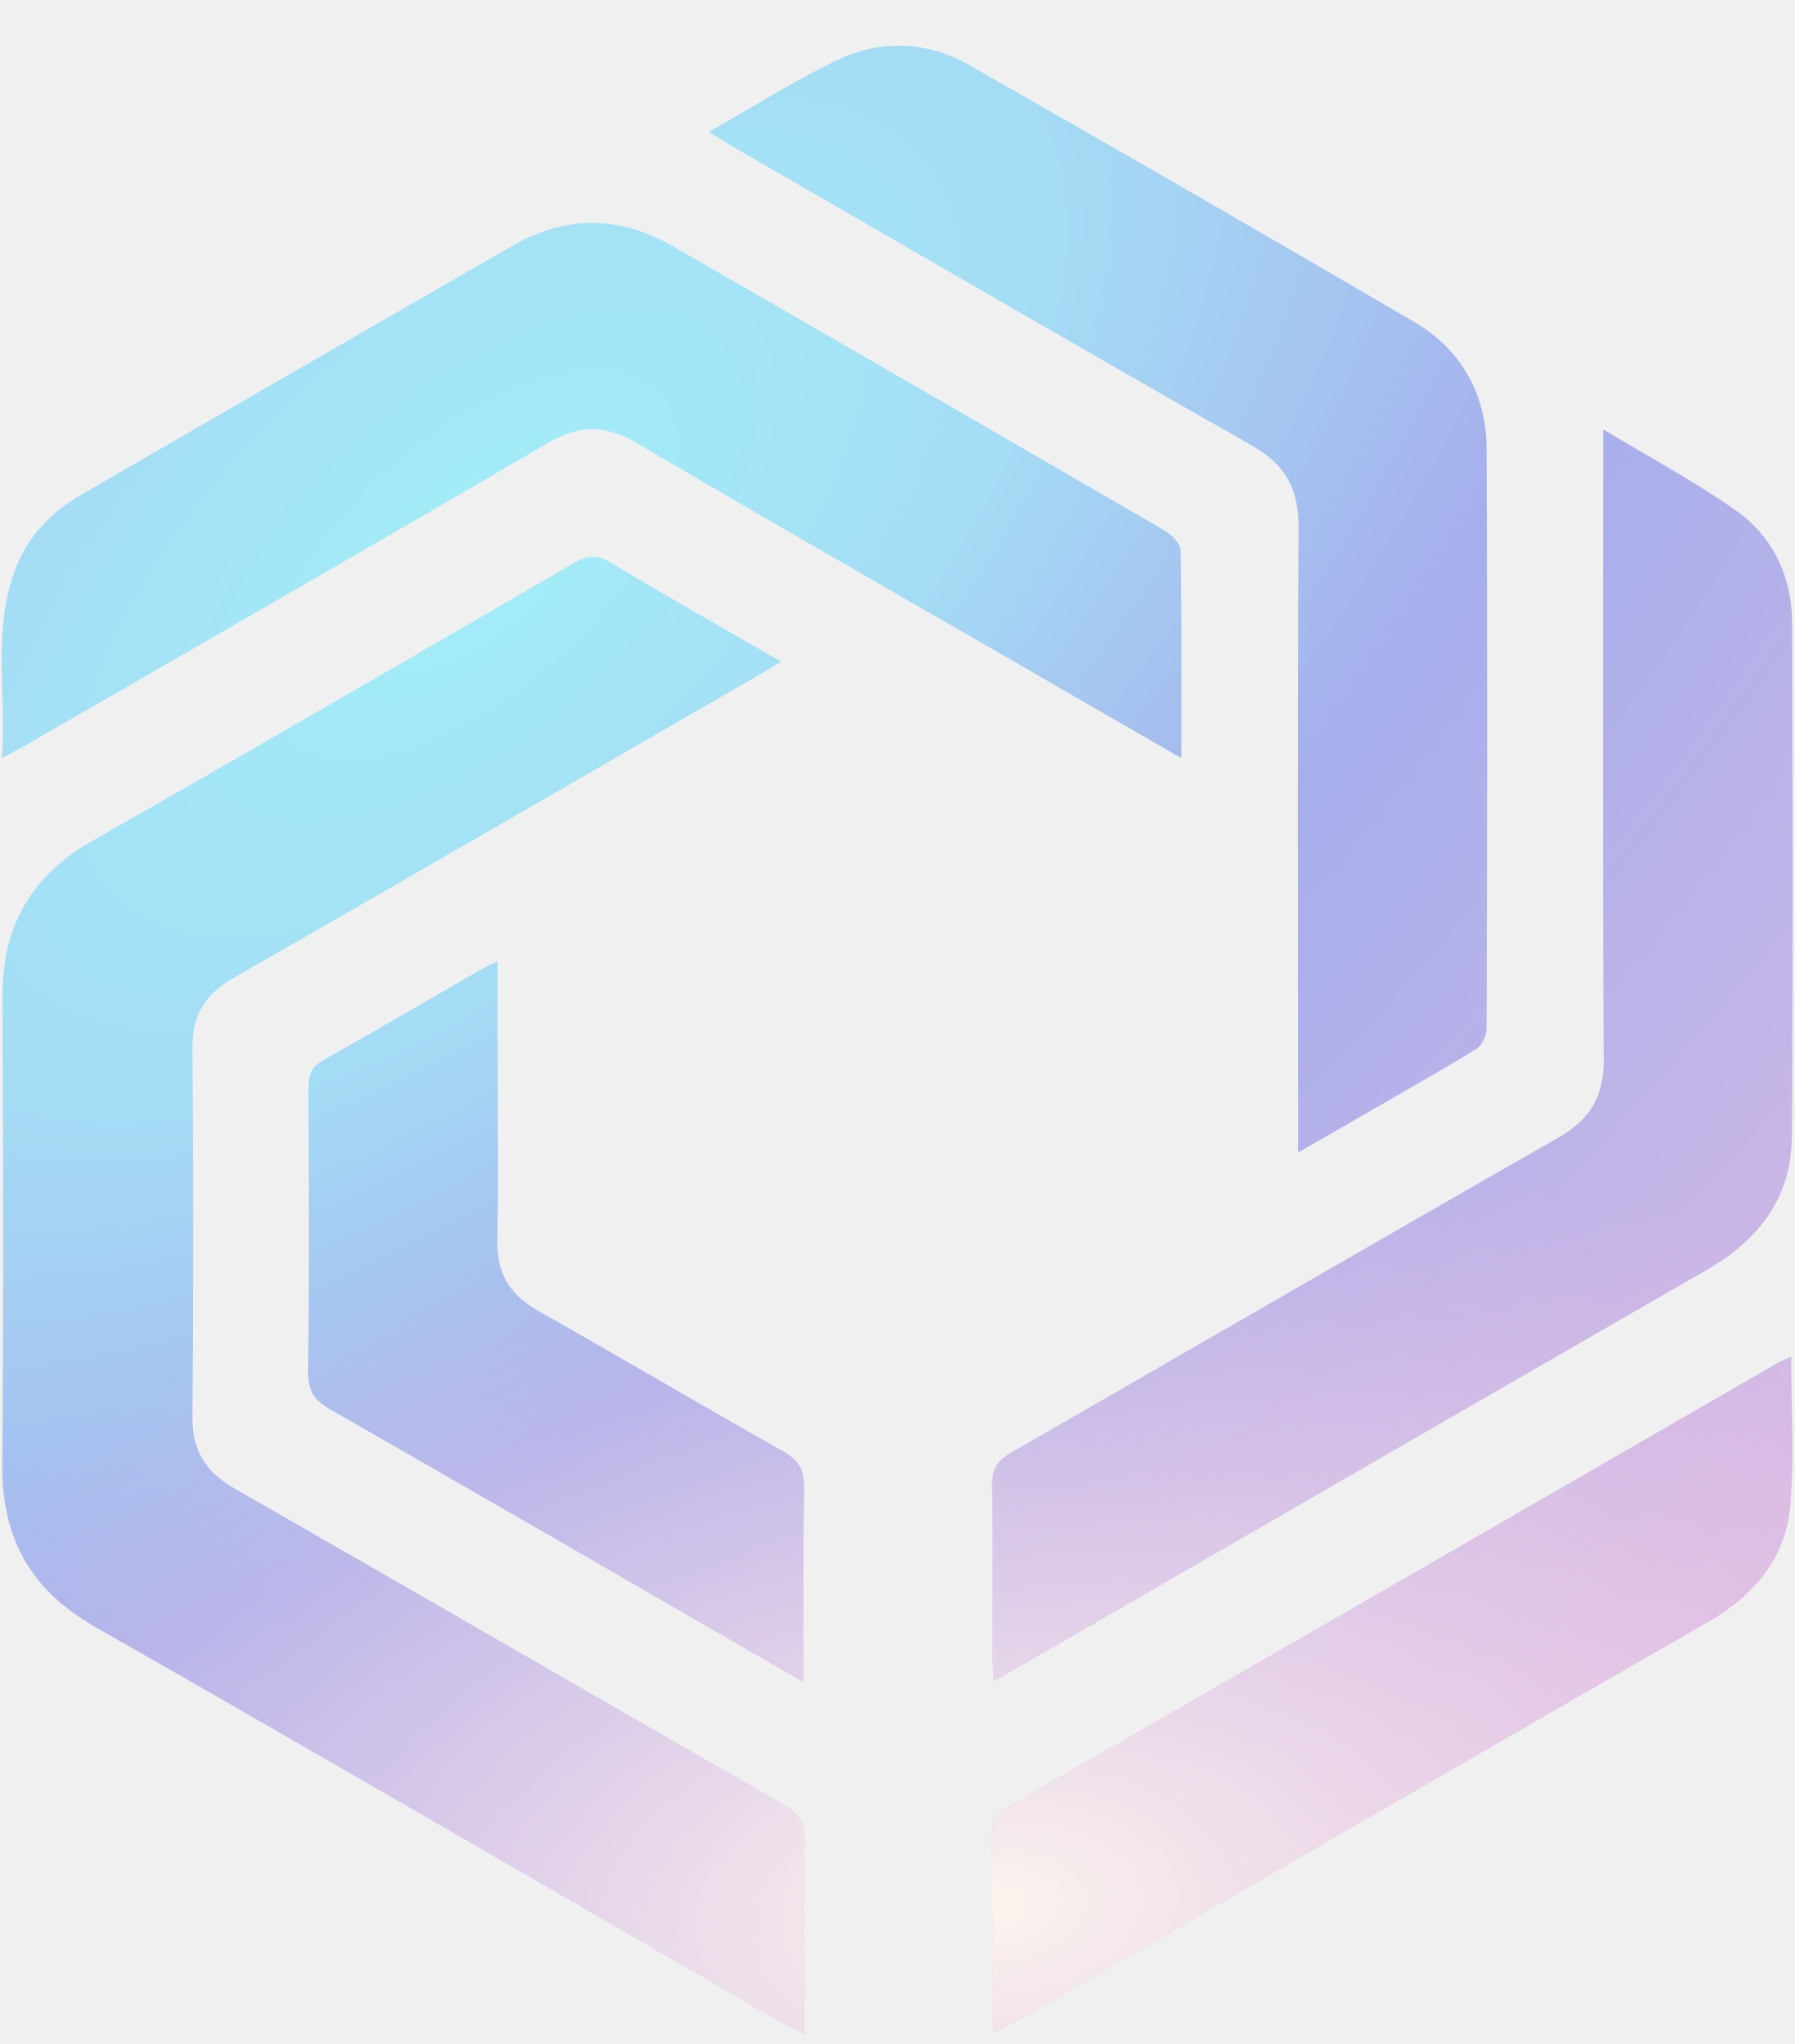
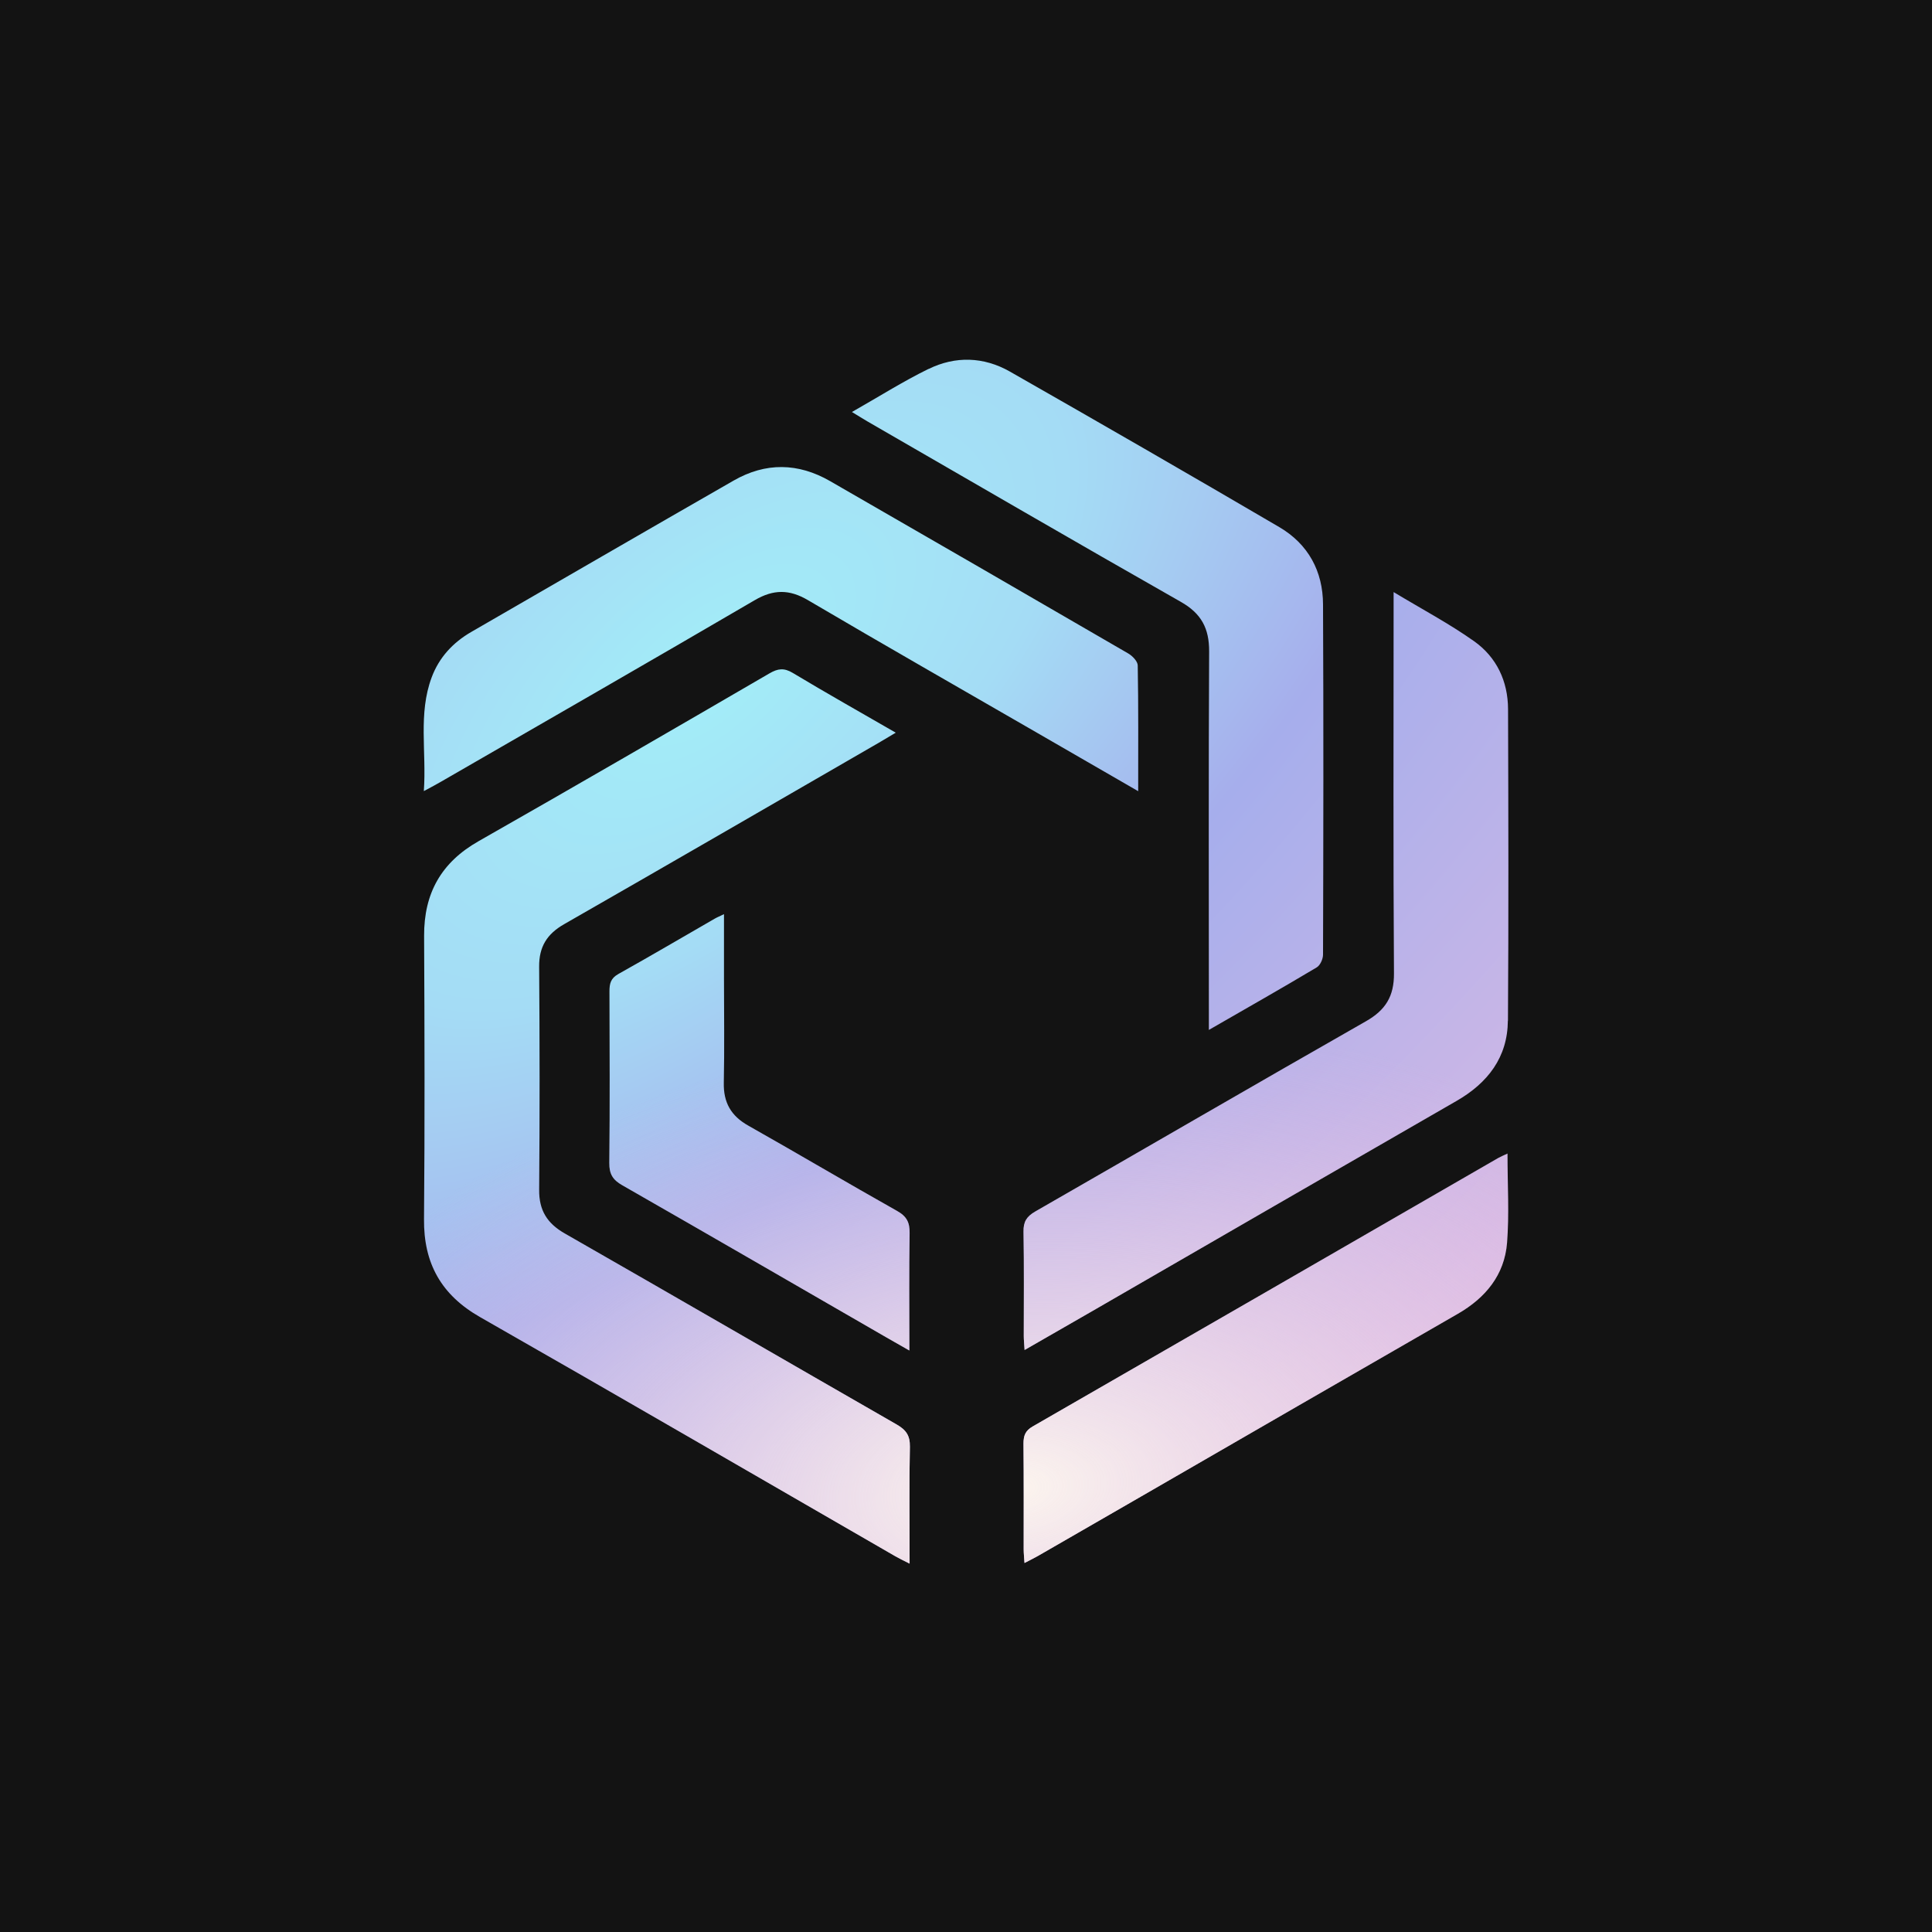
- <svg xmlns="http://www.w3.org/2000/svg" width="36" height="41" viewBox="0 0 36 41" fill="none">
-   <path d="M16.762 1.222C17.65 0.787 18.587 0.817 19.448 1.306C22.437 3.009 25.416 4.726 28.381 6.462C29.335 7.023 29.824 7.921 29.827 9.024C29.845 12.892 29.839 16.757 29.827 20.625C29.827 20.768 29.734 20.977 29.618 21.046C28.47 21.732 27.307 22.391 26.045 23.118V22.51C26.045 18.532 26.033 14.556 26.054 10.578C26.057 9.814 25.795 9.322 25.118 8.937C21.649 6.966 18.199 4.959 14.742 2.964C14.593 2.877 14.447 2.785 14.221 2.648C15.109 2.144 15.909 1.637 16.756 1.222H16.762ZM16.126 40.794C15.932 40.696 15.789 40.627 15.649 40.547C11.071 37.907 6.499 35.25 1.907 32.632C0.618 31.898 0.031 30.851 0.046 29.381C0.073 26.256 0.064 23.13 0.049 20.002C0.043 18.591 0.615 17.568 1.856 16.864C5.08 15.03 8.286 13.169 11.492 11.306C11.769 11.144 11.972 11.118 12.261 11.291C13.368 11.956 14.495 12.591 15.673 13.271C15.449 13.405 15.279 13.506 15.106 13.608C11.635 15.612 8.17 17.622 4.689 19.614C4.12 19.939 3.854 20.363 3.86 21.025C3.878 23.488 3.881 25.951 3.86 28.415C3.854 29.095 4.126 29.527 4.71 29.861C8.381 31.961 12.037 34.084 15.706 36.19C16.016 36.369 16.147 36.554 16.141 36.923C16.114 38.185 16.132 39.449 16.132 40.797L16.126 40.794ZM16.126 33.738C15.807 33.556 15.578 33.428 15.348 33.294C12.437 31.615 9.529 29.93 6.613 28.263C6.297 28.084 6.18 27.89 6.183 27.523C6.204 25.629 6.195 23.736 6.189 21.842C6.189 21.585 6.228 21.41 6.482 21.266C7.555 20.667 8.617 20.041 9.682 19.429C9.759 19.384 9.843 19.352 9.983 19.283V21.41C9.983 22.561 10.001 23.715 9.977 24.866C9.962 25.522 10.215 25.966 10.788 26.288C12.437 27.219 14.066 28.185 15.715 29.113C16.04 29.295 16.138 29.497 16.132 29.855C16.111 31.114 16.123 32.375 16.123 33.735L16.126 33.738ZM12.765 8.881C12.148 8.517 11.62 8.52 11.003 8.881C7.543 10.903 4.069 12.898 0.597 14.902C0.451 14.989 0.299 15.066 0.04 15.206C0.132 13.888 -0.151 12.645 0.299 11.44C0.544 10.781 1.003 10.286 1.611 9.934C4.507 8.26 7.4 6.584 10.302 4.92C11.361 4.312 12.44 4.327 13.499 4.938C16.794 6.835 20.087 8.738 23.373 10.646C23.513 10.727 23.689 10.909 23.689 11.046C23.713 12.4 23.704 13.757 23.704 15.209C22.508 14.52 21.405 13.882 20.301 13.244C17.787 11.792 15.267 10.354 12.765 8.881ZM35.923 30.171C35.836 31.236 35.213 31.991 34.291 32.522C30.763 34.549 27.238 36.589 23.713 38.623C22.607 39.261 21.5 39.9 20.391 40.538C20.257 40.615 20.119 40.681 19.938 40.776C19.926 40.592 19.911 40.457 19.911 40.323C19.911 39.154 19.917 37.988 19.905 36.819C19.905 36.554 19.967 36.392 20.212 36.252C25.354 33.294 30.492 30.326 35.627 27.362C35.705 27.317 35.791 27.282 35.938 27.213C35.938 28.251 35.997 29.217 35.923 30.171ZM35.95 22.811C35.941 24.022 35.288 24.872 34.253 25.468C30.233 27.78 26.215 30.103 22.198 32.423C21.465 32.847 20.728 33.267 19.941 33.72C19.929 33.521 19.914 33.389 19.914 33.255C19.914 32.104 19.926 30.95 19.905 29.799C19.899 29.471 20.009 29.298 20.293 29.134C23.946 27.037 27.587 24.917 31.247 22.832C31.897 22.462 32.183 22.006 32.177 21.242C32.15 17.264 32.165 13.286 32.165 9.307V8.612C33.119 9.188 34.014 9.662 34.831 10.241C35.577 10.769 35.953 11.568 35.956 12.489C35.967 15.931 35.976 19.373 35.953 22.814L35.95 22.811Z" fill="url(#paint0_radial_628_544)" />
-   <path d="M16.762 1.222C17.65 0.787 18.587 0.817 19.448 1.306C22.437 3.009 25.416 4.726 28.381 6.462C29.335 7.023 29.824 7.921 29.827 9.024C29.845 12.892 29.839 16.757 29.827 20.625C29.827 20.768 29.734 20.977 29.618 21.046C28.47 21.732 27.307 22.391 26.045 23.118V22.51C26.045 18.532 26.033 14.556 26.054 10.578C26.057 9.814 25.795 9.322 25.118 8.937C21.649 6.966 18.199 4.959 14.742 2.964C14.593 2.877 14.447 2.785 14.221 2.648C15.109 2.144 15.909 1.637 16.756 1.222H16.762ZM16.126 40.794C15.932 40.696 15.789 40.627 15.649 40.547C11.071 37.907 6.499 35.25 1.907 32.632C0.618 31.898 0.031 30.851 0.046 29.381C0.073 26.256 0.064 23.13 0.049 20.002C0.043 18.591 0.615 17.568 1.856 16.864C5.08 15.03 8.286 13.169 11.492 11.306C11.769 11.144 11.972 11.118 12.261 11.291C13.368 11.956 14.495 12.591 15.673 13.271C15.449 13.405 15.279 13.506 15.106 13.608C11.635 15.612 8.17 17.622 4.689 19.614C4.12 19.939 3.854 20.363 3.86 21.025C3.878 23.488 3.881 25.951 3.86 28.415C3.854 29.095 4.126 29.527 4.71 29.861C8.381 31.961 12.037 34.084 15.706 36.19C16.016 36.369 16.147 36.554 16.141 36.923C16.114 38.185 16.132 39.449 16.132 40.797L16.126 40.794ZM16.126 33.738C15.807 33.556 15.578 33.428 15.348 33.294C12.437 31.615 9.529 29.93 6.613 28.263C6.297 28.084 6.18 27.89 6.183 27.523C6.204 25.629 6.195 23.736 6.189 21.842C6.189 21.585 6.228 21.41 6.482 21.266C7.555 20.667 8.617 20.041 9.682 19.429C9.759 19.384 9.843 19.352 9.983 19.283V21.41C9.983 22.561 10.001 23.715 9.977 24.866C9.962 25.522 10.215 25.966 10.788 26.288C12.437 27.219 14.066 28.185 15.715 29.113C16.04 29.295 16.138 29.497 16.132 29.855C16.111 31.114 16.123 32.375 16.123 33.735L16.126 33.738ZM12.765 8.881C12.148 8.517 11.62 8.52 11.003 8.881C7.543 10.903 4.069 12.898 0.597 14.902C0.451 14.989 0.299 15.066 0.04 15.206C0.132 13.888 -0.151 12.645 0.299 11.44C0.544 10.781 1.003 10.286 1.611 9.934C4.507 8.26 7.4 6.584 10.302 4.92C11.361 4.312 12.44 4.327 13.499 4.938C16.794 6.835 20.087 8.738 23.373 10.646C23.513 10.727 23.689 10.909 23.689 11.046C23.713 12.4 23.704 13.757 23.704 15.209C22.508 14.52 21.405 13.882 20.301 13.244C17.787 11.792 15.267 10.354 12.765 8.881ZM35.923 30.171C35.836 31.236 35.213 31.991 34.291 32.522C30.763 34.549 27.238 36.589 23.713 38.623C22.607 39.261 21.5 39.9 20.391 40.538C20.257 40.615 20.119 40.681 19.938 40.776C19.926 40.592 19.911 40.457 19.911 40.323C19.911 39.154 19.917 37.988 19.905 36.819C19.905 36.554 19.967 36.392 20.212 36.252C25.354 33.294 30.492 30.326 35.627 27.362C35.705 27.317 35.791 27.282 35.938 27.213C35.938 28.251 35.997 29.217 35.923 30.171ZM35.95 22.811C35.941 24.022 35.288 24.872 34.253 25.468C30.233 27.78 26.215 30.103 22.198 32.423C21.465 32.847 20.728 33.267 19.941 33.72C19.929 33.521 19.914 33.389 19.914 33.255C19.914 32.104 19.926 30.95 19.905 29.799C19.899 29.471 20.009 29.298 20.293 29.134C23.946 27.037 27.587 24.917 31.247 22.832C31.897 22.462 32.183 22.006 32.177 21.242C32.15 17.264 32.165 13.286 32.165 9.307V8.612C33.119 9.188 34.014 9.662 34.831 10.241C35.577 10.769 35.953 11.568 35.956 12.489C35.967 15.931 35.976 19.373 35.953 22.814L35.95 22.811Z" fill="url(#paint1_radial_628_544)" />
+ <svg xmlns="http://www.w3.org/2000/svg" width="64" height="64" viewBox="0 0 64 64" fill="none">
+   <g clip-path="url(#clip0_628_537)">
+     <rect width="64" height="64" fill="#131313" />
+     <path d="M30.762 12.222C31.65 11.787 32.587 11.817 33.449 12.306C36.437 14.009 39.416 15.726 42.38 17.462C43.335 18.023 43.824 18.921 43.827 20.024C43.845 23.892 43.839 27.757 43.827 31.625C43.827 31.768 43.734 31.977 43.618 32.046C42.47 32.732 41.307 33.391 40.045 34.118V33.51C40.045 29.532 40.033 25.556 40.054 21.578C40.057 20.814 39.795 20.322 39.118 19.938C35.649 17.966 32.199 15.959 28.742 13.964C28.593 13.877 28.447 13.785 28.221 13.648C29.109 13.144 29.909 12.637 30.756 12.222H30.762ZM30.126 51.794C29.932 51.696 29.789 51.627 29.649 51.547C25.071 48.907 20.499 46.25 15.907 43.632C14.618 42.898 14.031 41.851 14.046 40.381C14.073 37.256 14.064 34.13 14.049 31.002C14.043 29.591 14.615 28.568 15.856 27.864C19.08 26.03 22.286 24.169 25.492 22.305C25.769 22.144 25.972 22.118 26.261 22.291C27.368 22.956 28.495 23.591 29.673 24.271C29.449 24.405 29.279 24.506 29.106 24.608C25.635 26.612 22.169 28.622 18.689 30.614C18.119 30.939 17.854 31.363 17.86 32.025C17.878 34.488 17.881 36.952 17.86 39.415C17.854 40.095 18.125 40.527 18.71 40.861C22.381 42.961 26.038 45.084 29.706 47.19C30.016 47.369 30.147 47.554 30.141 47.923C30.114 49.185 30.132 50.449 30.132 51.797L30.126 51.794ZM30.126 44.738C29.807 44.556 29.578 44.428 29.348 44.294C26.437 42.615 23.529 40.93 20.613 39.263C20.297 39.084 20.18 38.89 20.183 38.523C20.204 36.629 20.195 34.736 20.189 32.842C20.189 32.585 20.228 32.41 20.482 32.266C21.555 31.667 22.617 31.041 23.681 30.429C23.759 30.384 23.843 30.352 23.983 30.283V32.41C23.983 33.561 24.001 34.715 23.977 35.866C23.962 36.522 24.215 36.966 24.788 37.288C26.437 38.219 28.066 39.185 29.715 40.113C30.04 40.295 30.138 40.497 30.132 40.855C30.111 42.114 30.123 43.375 30.123 44.735L30.126 44.738ZM26.765 19.881C26.148 19.517 25.62 19.52 25.003 19.881C21.543 21.903 18.069 23.898 14.597 25.902C14.451 25.989 14.299 26.066 14.04 26.206C14.132 24.888 13.849 23.645 14.299 22.44C14.544 21.781 15.003 21.285 15.611 20.934C18.507 19.261 21.4 17.584 24.302 15.92C25.36 15.312 26.44 15.327 27.499 15.938C30.794 17.835 34.087 19.738 37.373 21.646C37.513 21.727 37.689 21.909 37.689 22.046C37.713 23.4 37.704 24.757 37.704 26.209C36.508 25.52 35.405 24.882 34.301 24.244C31.787 22.792 29.267 21.354 26.765 19.881ZM49.923 41.171C49.836 42.236 49.213 42.991 48.291 43.522C44.763 45.549 41.238 47.589 37.713 49.623C36.607 50.261 35.5 50.9 34.391 51.538C34.257 51.615 34.12 51.681 33.938 51.776C33.926 51.592 33.911 51.457 33.911 51.323C33.911 50.154 33.917 48.988 33.905 47.819C33.905 47.554 33.967 47.392 34.212 47.252C39.353 44.294 44.492 41.327 49.627 38.362C49.705 38.317 49.791 38.282 49.938 38.213C49.938 39.251 49.997 40.217 49.923 41.171ZM49.95 33.811C49.941 35.022 49.288 35.872 48.253 36.468C44.233 38.78 40.215 41.103 36.198 43.423C35.465 43.847 34.728 44.267 33.941 44.72C33.929 44.521 33.914 44.389 33.914 44.255C33.914 43.104 33.926 41.95 33.905 40.799C33.899 40.471 34.009 40.298 34.292 40.134C37.946 38.037 41.587 35.917 45.246 33.832C45.897 33.462 46.183 33.006 46.177 32.242C46.15 28.264 46.165 24.286 46.165 20.307V19.613C47.119 20.188 48.014 20.662 48.831 21.241C49.577 21.769 49.953 22.568 49.956 23.489C49.967 26.931 49.976 30.373 49.953 33.814L49.95 33.811Z" fill="url(#paint0_radial_628_537)" />
+     <path d="M30.762 12.222C31.65 11.787 32.587 11.817 33.449 12.306C36.437 14.009 39.416 15.726 42.38 17.462C43.335 18.023 43.824 18.921 43.827 20.024C43.845 23.892 43.839 27.757 43.827 31.625C43.827 31.768 43.734 31.977 43.618 32.046C42.47 32.732 41.307 33.391 40.045 34.118V33.51C40.045 29.532 40.033 25.556 40.054 21.578C40.057 20.814 39.795 20.322 39.118 19.938C35.649 17.966 32.199 15.959 28.742 13.964C28.593 13.877 28.447 13.785 28.221 13.648C29.109 13.144 29.909 12.637 30.756 12.222H30.762ZM30.126 51.794C29.932 51.696 29.789 51.627 29.649 51.547C25.071 48.907 20.499 46.25 15.907 43.632C14.618 42.898 14.031 41.851 14.046 40.381C14.073 37.256 14.064 34.13 14.049 31.002C14.043 29.591 14.615 28.568 15.856 27.864C19.08 26.03 22.286 24.169 25.492 22.305C25.769 22.144 25.972 22.118 26.261 22.291C27.368 22.956 28.495 23.591 29.673 24.271C29.449 24.405 29.279 24.506 29.106 24.608C25.635 26.612 22.169 28.622 18.689 30.614C18.119 30.939 17.854 31.363 17.86 32.025C17.878 34.488 17.881 36.952 17.86 39.415C17.854 40.095 18.125 40.527 18.71 40.861C22.381 42.961 26.038 45.084 29.706 47.19C30.016 47.369 30.147 47.554 30.141 47.923C30.114 49.185 30.132 50.449 30.132 51.797L30.126 51.794ZM30.126 44.738C29.807 44.556 29.578 44.428 29.348 44.294C26.437 42.615 23.529 40.93 20.613 39.263C20.297 39.084 20.18 38.89 20.183 38.523C20.204 36.629 20.195 34.736 20.189 32.842C20.189 32.585 20.228 32.41 20.482 32.266C21.555 31.667 22.617 31.041 23.681 30.429C23.759 30.384 23.843 30.352 23.983 30.283V32.41C23.983 33.561 24.001 34.715 23.977 35.866C23.962 36.522 24.215 36.966 24.788 37.288C26.437 38.219 28.066 39.185 29.715 40.113C30.04 40.295 30.138 40.497 30.132 40.855C30.111 42.114 30.123 43.375 30.123 44.735L30.126 44.738ZM26.765 19.881C26.148 19.517 25.62 19.52 25.003 19.881C21.543 21.903 18.069 23.898 14.597 25.902C14.451 25.989 14.299 26.066 14.04 26.206C14.132 24.888 13.849 23.645 14.299 22.44C14.544 21.781 15.003 21.285 15.611 20.934C18.507 19.261 21.4 17.584 24.302 15.92C25.36 15.312 26.44 15.327 27.499 15.938C30.794 17.835 34.087 19.738 37.373 21.646C37.513 21.727 37.689 21.909 37.689 22.046C37.713 23.4 37.704 24.757 37.704 26.209C36.508 25.52 35.405 24.882 34.301 24.244C31.787 22.792 29.267 21.354 26.765 19.881ZM49.923 41.171C49.836 42.236 49.213 42.991 48.291 43.522C44.763 45.549 41.238 47.589 37.713 49.623C36.607 50.261 35.5 50.9 34.391 51.538C34.257 51.615 34.12 51.681 33.938 51.776C33.926 51.592 33.911 51.457 33.911 51.323C33.911 50.154 33.917 48.988 33.905 47.819C33.905 47.554 33.967 47.392 34.212 47.252C39.353 44.294 44.492 41.327 49.627 38.362C49.705 38.317 49.791 38.282 49.938 38.213C49.938 39.251 49.997 40.217 49.923 41.171ZM49.95 33.811C49.941 35.022 49.288 35.872 48.253 36.468C44.233 38.78 40.215 41.103 36.198 43.423C35.465 43.847 34.728 44.267 33.941 44.72C33.929 44.521 33.914 44.389 33.914 44.255C33.914 43.104 33.926 41.95 33.905 40.799C33.899 40.471 34.009 40.298 34.292 40.134C37.946 38.037 41.587 35.917 45.246 33.832C45.897 33.462 46.183 33.006 46.177 32.242C46.15 28.264 46.165 24.286 46.165 20.307V19.613C47.119 20.188 48.014 20.662 48.831 21.241C49.577 21.769 49.953 22.568 49.956 23.489C49.967 26.931 49.976 30.373 49.953 33.814L49.95 33.811Z" fill="url(#paint1_radial_628_537)" />
+   </g>
  <defs>
-     <radialGradient id="paint0_radial_628_544" cx="0" cy="0" r="1" gradientUnits="userSpaceOnUse" gradientTransform="translate(9.57262 11.4535) rotate(47.9634) scale(39.432 83.1793)">
+     <radialGradient id="paint0_radial_628_537" cx="0" cy="0" r="1" gradientUnits="userSpaceOnUse" gradientTransform="translate(23.5726 22.4535) rotate(47.9634) scale(39.432 83.1793)">
      <stop stop-color="#A3EEF8" />
      <stop offset="0.177" stop-color="#A4DCF5" />
      <stop offset="0.38" stop-color="#A6AEEC" />
      <stop offset="1" stop-color="#ECBEE1" />
    </radialGradient>
-     <radialGradient id="paint1_radial_628_544" cx="0" cy="0" r="1" gradientUnits="userSpaceOnUse" gradientTransform="translate(19.5596 38.3219) rotate(84.8296) scale(21.4393 37.0224)">
+     <radialGradient id="paint1_radial_628_537" cx="0" cy="0" r="1" gradientUnits="userSpaceOnUse" gradientTransform="translate(33.5596 49.3219) rotate(84.8296) scale(21.4393 37.0224)">
      <stop stop-color="#FCF5EE" />
      <stop offset="0.715" stop-color="#ECBEE1" stop-opacity="0" />
    </radialGradient>
+     <clipPath id="clip0_628_537">
+       <rect width="64" height="64" fill="white" />
+     </clipPath>
  </defs>
</svg>
